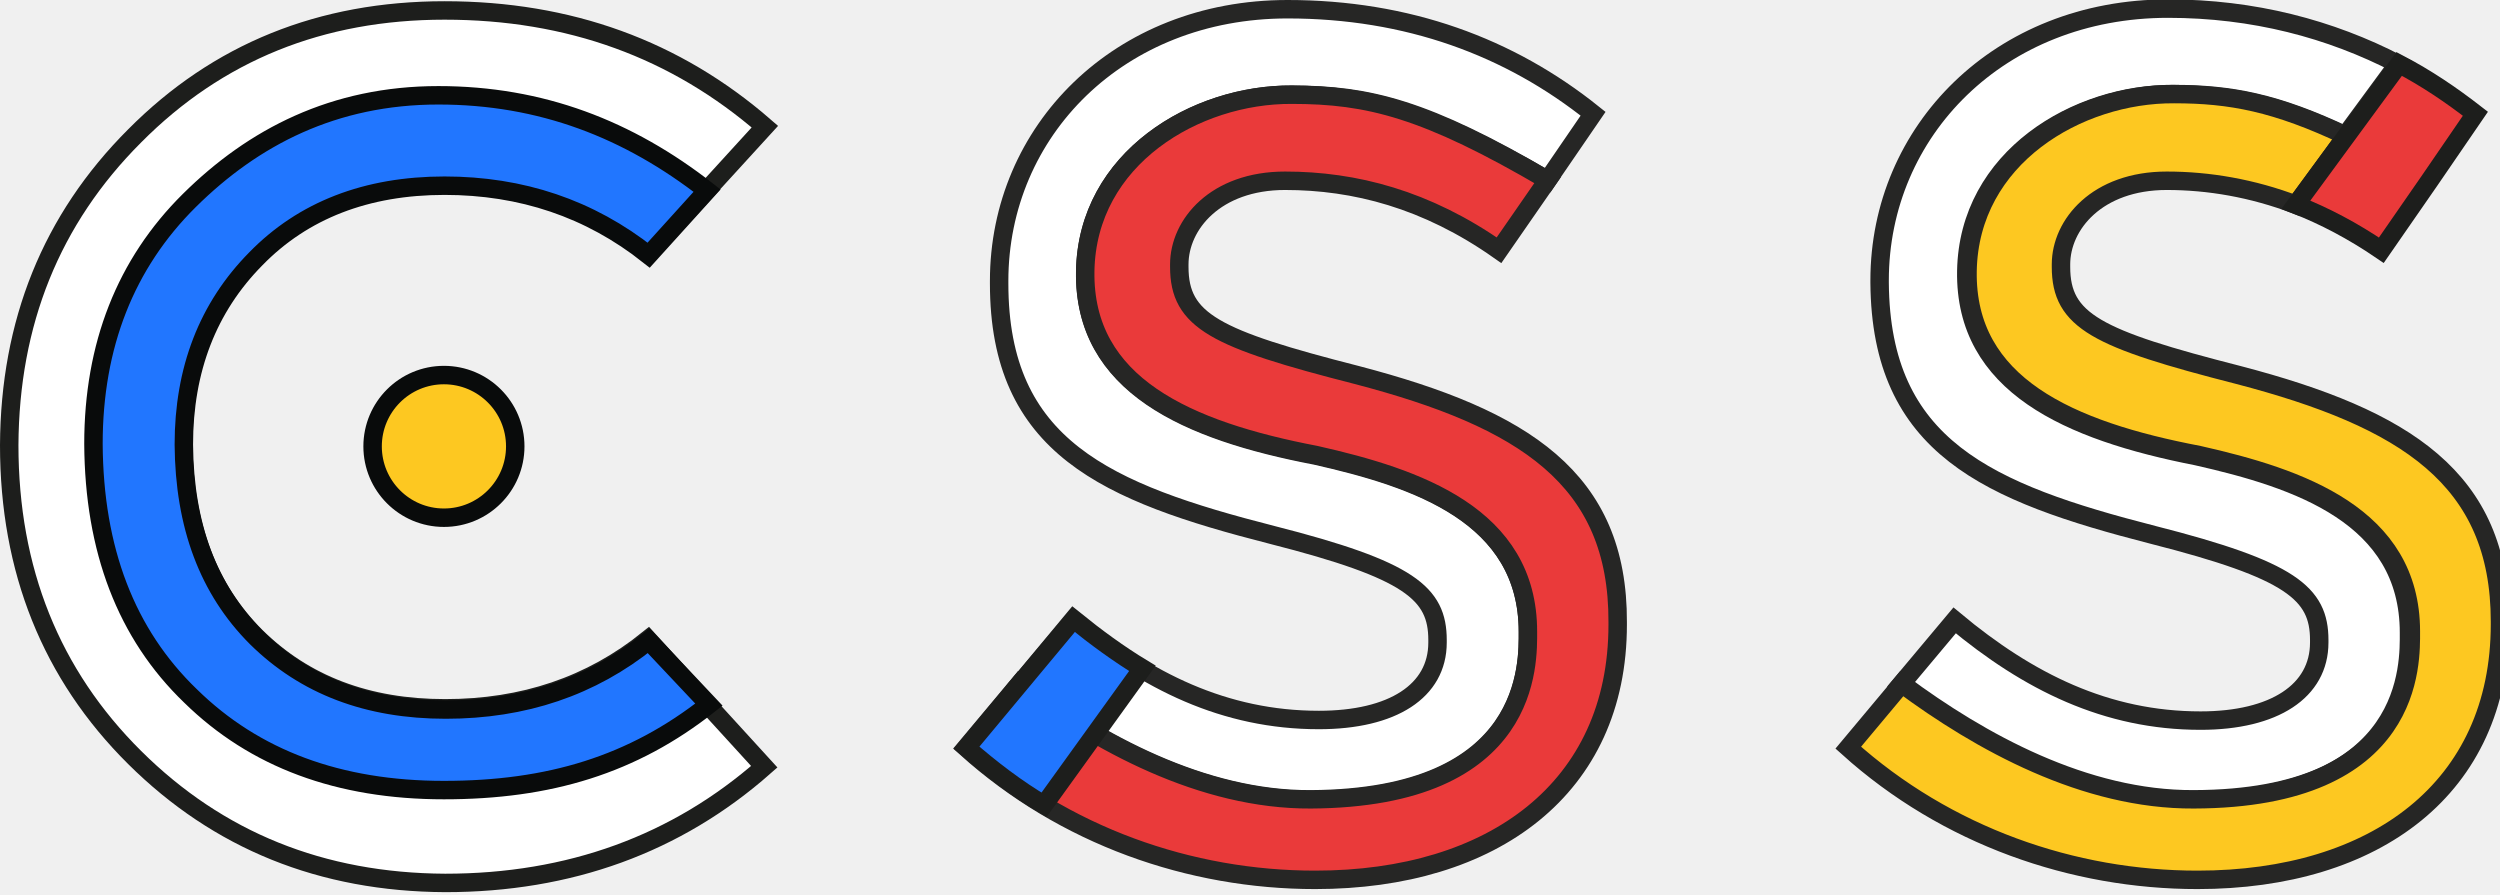
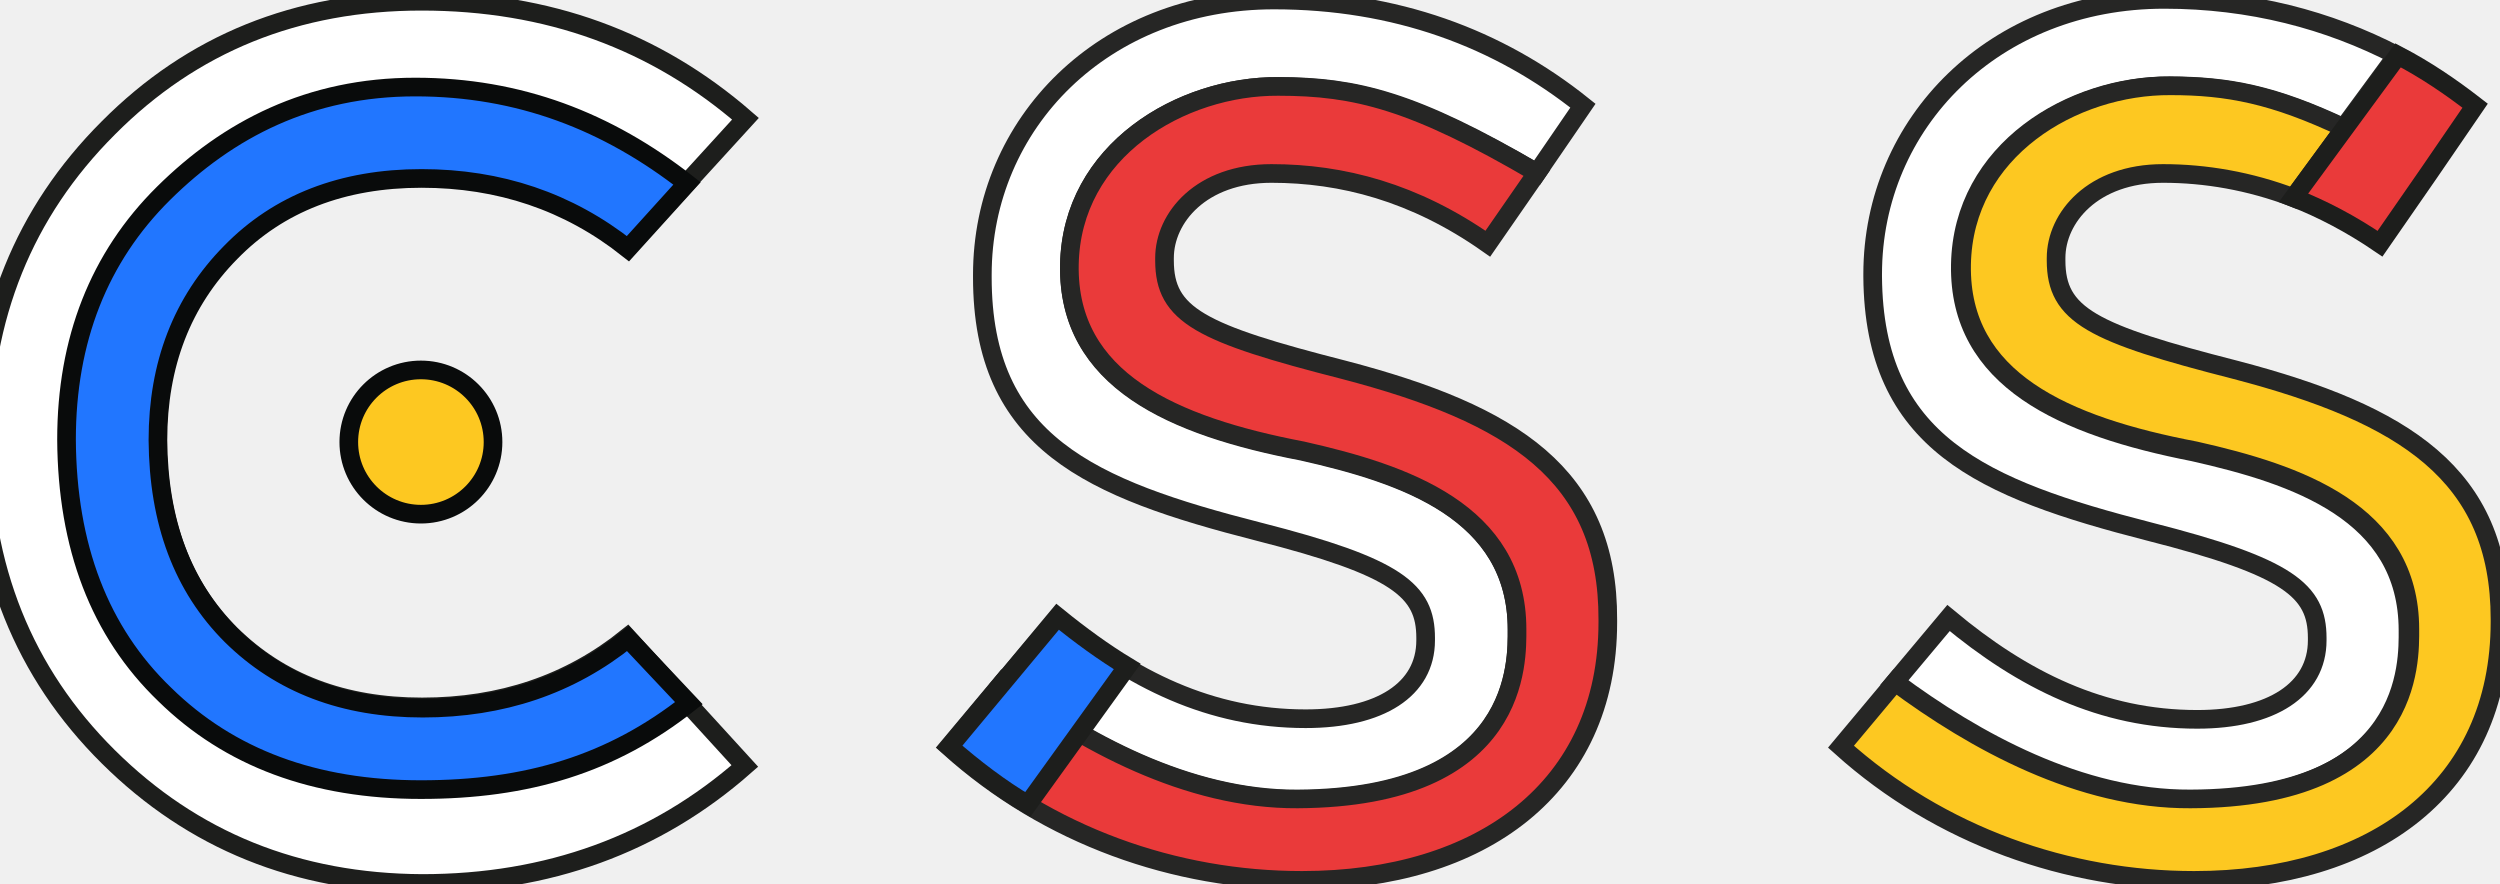
- <svg xmlns="http://www.w3.org/2000/svg" version="1.1" id="Ebene_1" x="0px" y="0px" viewBox="-64 311.8 406.6 145.5" style="enable-background:new -64 311.8 406.6 145.5;" xml:space="preserve">
+ <svg xmlns="http://www.w3.org/2000/svg" version="1.1" id="Ebene_1" x="0px" y="0px" viewBox="-161.5 637.8 402.1 142.1" style="enable-background:new -161.5 637.8 402.1 142.1;" xml:space="preserve">
  <style type="text/css">
	.st0{fill:#FFFFFF;stroke:#262625;stroke-width:3;stroke-miterlimit:10;}
	.st1{fill:#EA3A3A;stroke:#262625;stroke-width:3;stroke-miterlimit:10;}
	.st2{fill:#2176FF;stroke:#1D1E1C;stroke-width:3;}
	.st3{fill:#FDC821;stroke:#090B0B;stroke-width:3;stroke-miterlimit:10;}
	.st4{fill:#FFFFFF;stroke:#1D1E1C;stroke-width:3;}
	.st5{fill:#2176FF;stroke:#090B0B;stroke-width:3;stroke-miterlimit:10;}
	.st6{fill:#FDC821;stroke:#262625;stroke-width:3;stroke-miterlimit:10;}
	.st7{fill:#EA3A3A;stroke:#1D1E1C;stroke-width:3;}
</style>
-   <path class="st0" d="M142.9,398.8c22.4,5.7,26.9,9.5,26.9,17.1v0.4c0,7.9-7.3,12.6-19.3,12.6c-15.3,0-28-6.3-39.9-16.2l-8.8,10.4  c12.7,9.5,29.6,18.8,47.4,18.8c36.1-0.2,35.3-22.4,35.3-27.3c0-19-18.1-25-34.5-28.7c-20.9-4-37.8-11.4-37.5-29.9  c0.3-18.5,18-28.9,33.6-28.8c12.4,0.1,21.6,2.4,41.6,13.9l7.4-10.8c-13.6-10.9-30.2-17-49.7-17c-27.4,0-46.9,19.8-46.9,44.2v0.4  C98.5,384.5,115.9,391.9,142.9,398.8L142.9,398.8z" />
-   <path class="st1" d="M156.7,372.8c-23.1-5.9-28.9-8.8-28.9-17.6v-0.4c0-6.5,5.9-13.6,17.2-13.6s23,3,34.8,11.3l7.9-11.4  c-19.8-11.6-29.1-13.9-41.6-13.9c-15.6-0.1-33.3,10.3-33.6,28.7c-0.3,18.5,16.6,25.9,37.5,29.9c16.4,3.7,34.5,9.8,34.5,28.7  c0,4.9,0.8,27.1-35.3,27.3c-17.7,0.1-34.7-9.3-47.4-18.8l-8.7,10.4c16,14.4,36.5,21.5,56.8,21.5c28.9,0,49.2-14.9,49.2-41.5v-0.4  C199.2,389.6,183.8,379.9,156.7,372.8z" />
-   <path class="st2" d="M121.8,420.5c-3.8-2.3-7.5-5-11.2-8l-17.4,20.9c4,3.5,8.2,6.7,12.6,9.3L121.8,420.5L121.8,420.5z" />
-   <circle class="st3" cx="8.2" cy="384.4" r="11.6" />
-   <path class="st4" d="M-42.1,435c-13.6-13.5-20.4-30.5-20.4-50.8c0.1-19.9,6.8-36.7,20.4-50.3c13.5-13.6,30.3-20.4,50.4-20.4  c20.3,0,37.6,6.3,52.1,18.9l-18.9,20.7c-9.6-7.6-20.7-11.3-33.2-11.3c-12.8,0-23.1,4-30.8,11.9c-7.8,7.9-11.7,18-11.7,30.2  c0.1,13.2,4,23.6,11.8,31.4c7.9,7.8,18.1,11.7,30.8,11.7s23.7-3.7,33-11.2l18.9,20.7C46,449.1,28.6,455.4,8.4,455.4  C-11.7,455.3-28.5,448.5-42.1,435L-42.1,435z" />
-   <path class="st5" d="M51.3,426.4c-12.4,9.8-26,13.9-43.1,13.9S-22.6,435.2-33,425c-10.5-10.1-15.7-23.8-15.8-41  c0-16,5.2-29.3,15.6-39.6s23.5-17.1,40.5-17.1c16.7,0,30.9,5.5,43.7,15.5l-9.5,10.5c-9.6-7.6-20.7-11.3-33.2-11.3  c-12.7,0-23,4-30.7,11.9c-7.8,7.9-11.7,18-11.7,30.2c0.1,13.2,4,23.6,11.8,31.4c7.9,7.8,18.1,11.7,30.8,11.7s23.7-3.7,33-11.2  L51.3,426.4L51.3,426.4z" />
-   <path class="st0" d="M286.2,398.8c22.4,5.7,27,9.5,27,17.1v0.4c0,7.9-7.3,12.7-19.3,12.7c-15.3,0-28-6.3-40-16.3l-8.8,10.5  c12.7,9.5,29.7,18.9,47.4,18.8c36.1-0.2,35.3-22.4,35.3-27.3c0-19-18.1-25-34.5-28.7c-20.9-4.1-37.8-11.6-37.5-30.1  s18-28.9,33.6-28.8c9.2,0.1,16.7,1.4,28,6.8l8.6-11.7c-11-5.7-23.5-9-37.4-9c-27.4,0-46.9,19.9-46.9,44.2v0.4  C241.9,384.5,259.3,391.9,286.2,398.8L286.2,398.8z" />
-   <path class="st6" d="M300.1,372.8c-23.1-5.9-28.9-8.8-28.9-17.6v-0.4c0-6.5,5.9-13.6,17.2-13.6c6.8,0,13.9,1.2,21,3.9l8.2-11.2  c-11.4-5.4-18.8-6.8-28-6.8c-15.6-0.1-33.3,10.3-33.6,28.8c-0.3,18.5,16.6,25.9,37.6,29.9c16.4,3.7,34.5,9.8,34.5,28.7  c0,4.9,0.8,27.2-35.3,27.3c-17.7,0.1-34.7-9.3-47.5-18.8l-8.7,10.4c16,14.4,36.6,21.5,56.8,21.5c28.9,0,49.2-14.9,49.2-41.6v-0.4  C342.6,389.6,327.2,379.9,300.1,372.8z" />
-   <path class="st7" d="M326.2,322.2l-16.8,22.9c4.6,1.8,9.2,4.2,13.9,7.4l7.9-11.4l7.4-10.8C334.6,327.2,330.6,324.5,326.2,322.2  L326.2,322.2z" />
+   <path class="st0" d="M40.9,723.3c22.4,5.7,26.9,9.5,26.9,17.1v0.4c0,7.9-7.3,12.6-19.3,12.6c-15.3,0-28-6.3-39.9-16.2l-8.8,10.4  c12.7,9.5,29.6,18.8,47.4,18.8c36.1-0.2,35.3-22.4,35.3-27.3c0-19-18.1-25-34.5-28.7c-20.9-4-37.8-11.4-37.5-29.9s18-28.9,33.6-28.8  c12.4,0.1,21.6,2.4,41.6,13.9l7.4-10.8c-13.6-10.9-30.2-17-49.7-17C16,637.8-3.5,657.6-3.5,682v0.4C-3.5,709,13.9,716.4,40.9,723.3  L40.9,723.3z" />
+   <path class="st1" d="M54.7,697.3c-23.1-5.9-28.9-8.8-28.9-17.6v-0.4c0-6.5,5.9-13.6,17.2-13.6s23,3,34.8,11.3l7.9-11.4  c-19.8-11.6-29.1-13.9-41.6-13.9c-15.6-0.1-33.3,10.3-33.6,28.7c-0.3,18.5,16.6,25.9,37.5,29.9c16.4,3.7,34.5,9.8,34.5,28.7  c0,4.9,0.8,27.1-35.3,27.3c-17.7,0.1-34.7-9.3-47.4-18.8l-8.7,10.4c16,14.4,36.5,21.5,56.8,21.5c28.9,0,49.2-14.9,49.2-41.5v-0.4  C97.2,714.1,81.8,704.4,54.7,697.3z" />
+   <path class="st2" d="M19.8,745c-3.8-2.3-7.5-5-11.2-8l-17.4,20.9c4,3.5,8.2,6.7,12.6,9.3L19.8,745L19.8,745z" />
+   <circle class="st3" cx="-93.8" cy="708.9" r="11.6" />
+   <path class="st4" d="M-144.1,759.5c-13.6-13.5-20.4-30.5-20.4-50.8c0.1-19.9,6.8-36.7,20.4-50.3c13.5-13.6,30.3-20.4,50.4-20.4  c20.3,0,37.6,6.3,52.1,18.9l-18.9,20.7c-9.6-7.6-20.7-11.3-33.2-11.3c-12.8,0-23.1,4-30.8,11.9c-7.8,7.9-11.7,18-11.7,30.2  c0.1,13.2,4,23.6,11.8,31.4c7.9,7.8,18.1,11.7,30.8,11.7s23.7-3.7,33-11.2l18.9,20.7c-14.3,12.6-31.7,18.9-51.9,18.9  C-113.7,779.8-130.5,773-144.1,759.5L-144.1,759.5z" />
+   <path class="st5" d="M-50.7,750.9c-12.4,9.8-26,13.9-43.1,13.9s-30.8-5.1-41.2-15.3c-10.5-10.1-15.7-23.8-15.8-41  c0-16,5.2-29.3,15.6-39.6c10.4-10.3,23.5-17.1,40.5-17.1c16.7,0,30.9,5.5,43.7,15.5l-9.5,10.5c-9.6-7.6-20.7-11.3-33.2-11.3  c-12.7,0-23,4-30.7,11.9c-7.8,7.9-11.7,18-11.7,30.2c0.1,13.2,4,23.6,11.8,31.4c7.9,7.8,18.1,11.7,30.8,11.7s23.7-3.7,33-11.2  L-50.7,750.9L-50.7,750.9z" />
+   <path class="st0" d="M184.2,723.3c22.4,5.7,27,9.5,27,17.1v0.4c0,7.9-7.3,12.7-19.3,12.7c-15.3,0-28-6.3-40-16.3l-8.8,10.5  c12.7,9.5,29.7,18.9,47.4,18.8c36.1-0.2,35.3-22.4,35.3-27.3c0-19-18.1-25-34.5-28.7c-20.9-4.1-37.8-11.6-37.5-30.1  c0.3-18.5,18-28.9,33.6-28.8c9.2,0.1,16.7,1.4,28,6.8l8.6-11.7c-11-5.7-23.5-9-37.4-9c-27.4,0-46.9,19.9-46.9,44.2v0.4  C139.9,709,157.3,716.4,184.2,723.3L184.2,723.3z" />
+   <path class="st6" d="M198.1,697.3c-23.1-5.9-28.9-8.8-28.9-17.6v-0.4c0-6.5,5.9-13.6,17.2-13.6c6.8,0,13.9,1.2,21,3.9l8.2-11.2  c-11.4-5.4-18.8-6.8-28-6.8c-15.6-0.1-33.3,10.3-33.6,28.8c-0.3,18.5,16.6,25.9,37.6,29.9c16.4,3.7,34.5,9.8,34.5,28.7  c0,4.9,0.8,27.2-35.3,27.3c-17.7,0.1-34.7-9.3-47.5-18.8l-8.7,10.4c16,14.4,36.6,21.5,56.8,21.5c28.9,0,49.2-14.9,49.2-41.6v-0.4  C240.6,714.1,225.2,704.4,198.1,697.3z" />
+   <path class="st7" d="M224.2,646.7l-16.8,22.9c4.6,1.8,9.2,4.2,13.9,7.4l7.9-11.4l7.4-10.8C232.6,651.7,228.6,649,224.2,646.7  L224.2,646.7z" />
</svg>
